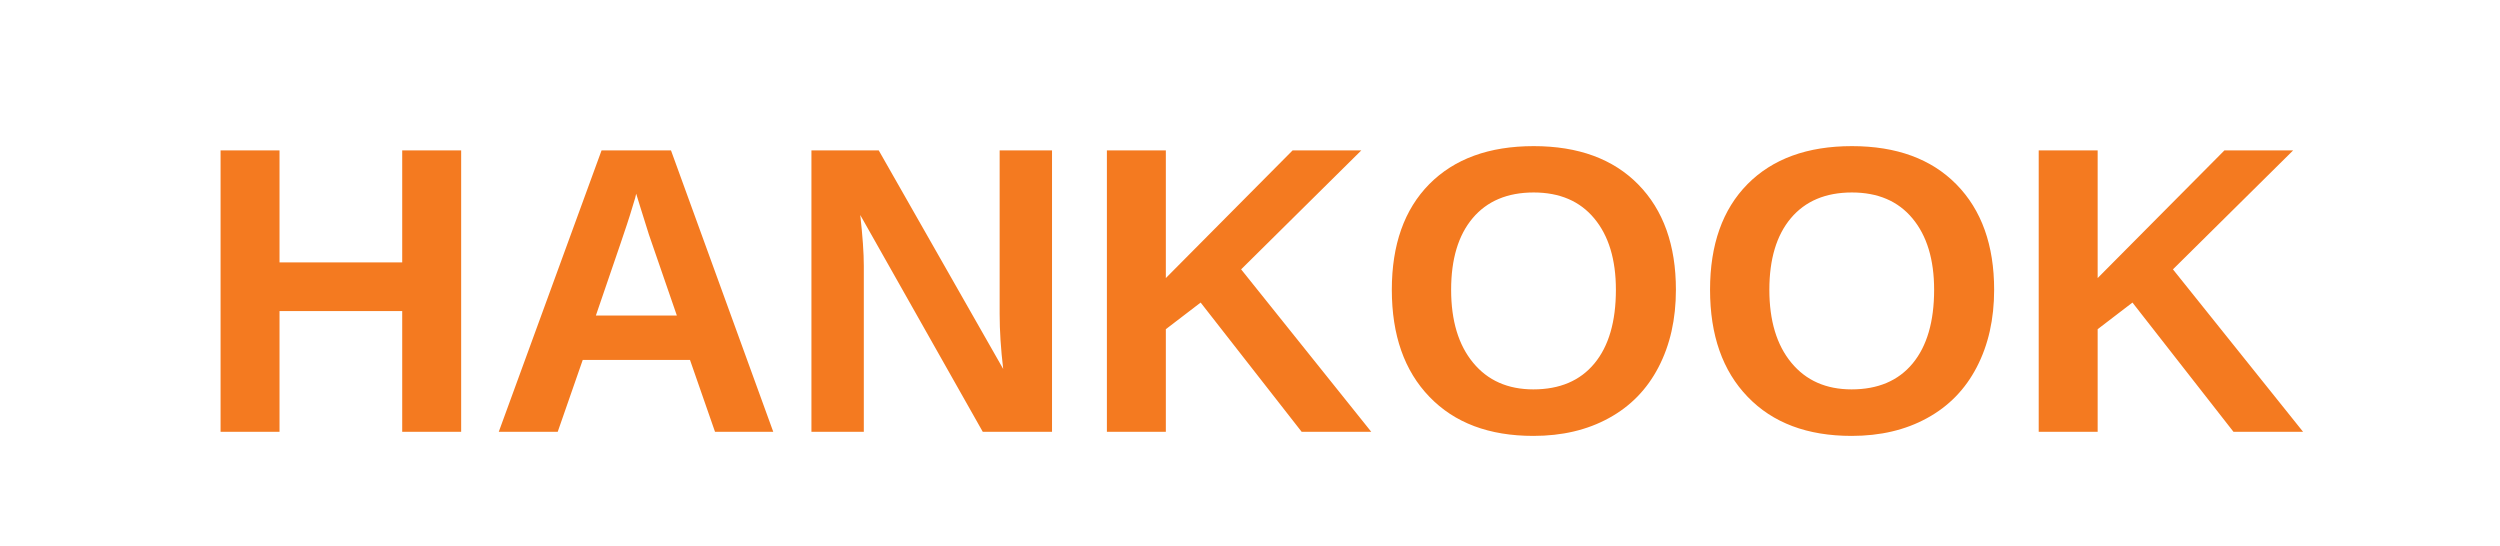
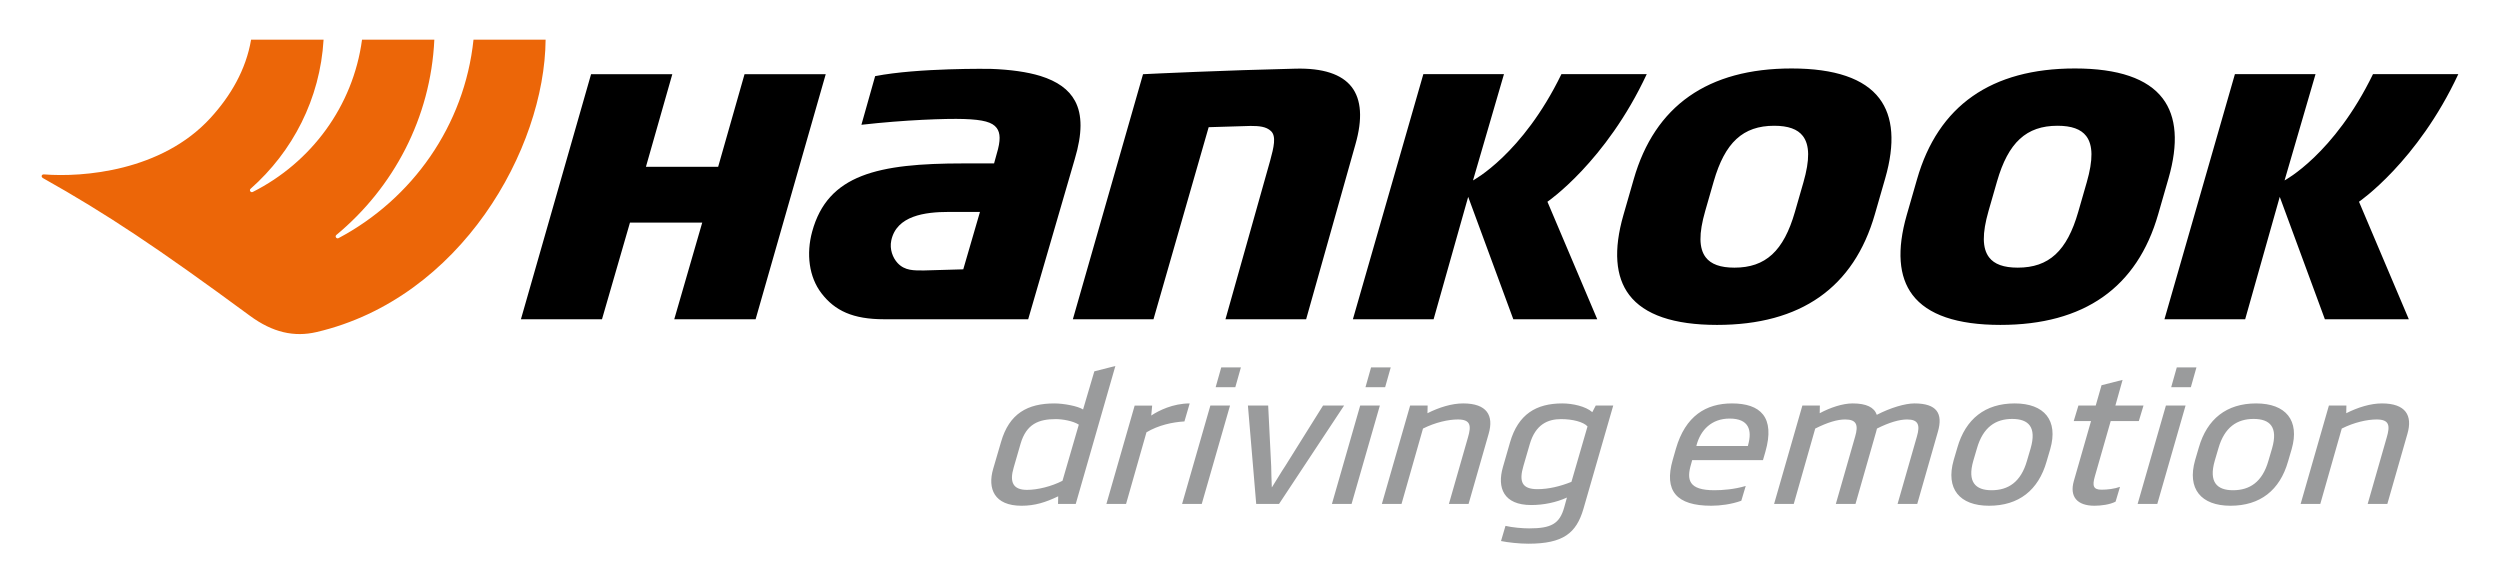
- <svg xmlns="http://www.w3.org/2000/svg" viewBox="0 0 220 48" role="img" aria-label="HANKOOK">
-   <text x="110" y="38" text-anchor="middle" font-family="Arial Black, Arial, sans-serif" font-size="36" font-weight="700" fill="#f47a20">HANKOOK</text>
+ <svg xmlns="http://www.w3.org/2000/svg" width="600" height="140" version="1.1">
+   <path d="m572.96 120.95h-4.719l4.572-15.957c0.818-2.782 0.696-4.321-2.419-4.321-2.265 0-5.382 0.685-8.371 2.181l-5.155 18.097h-4.718l6.786-23.616h4.201l-0.04 1.839c2.793-1.411 5.835-2.353 8.572-2.353 5.71 0 7.383 2.91 6.119 7.274zm-27.66-13.348c1.459-5.092-0.472-7.059-4.436-7.059s-6.987 1.967-8.447 7.059l-0.883 2.995c-1.461 5.092 0.52 7.059 4.389 7.059 4.011 0 7.035-1.967 8.495-7.059zm3.825 3.166c-1.969 6.887-6.68 10.61-13.805 10.61-7.08 0-10.461-4.064-8.491-10.951l0.88-2.995c1.97-6.889 6.679-10.611 13.758-10.611 7.127 0 10.508 4.065 8.538 10.951zm-23.32-17.841h-4.719l1.341-4.749h4.719zm-8.057 28.023h-4.718l6.787-23.616h4.719zm-4.432-19.894h-6.748l-3.811 13.305c-0.636 2.225-0.375 3.166 1.608 3.166 1.462 0 3.131-0.214 4.438-0.685l-1.063 3.551c-1.374 0.729-3.563 0.984-5.075 0.984-4.152 0-6.021-2.182-4.942-5.946l4.126-14.376h-4.154l1.123-3.721h4.154l1.396-4.878 5.052-1.284-1.729 6.162h6.748zm-25.962 6.546c1.459-5.092-0.472-7.059-4.436-7.059s-6.987 1.967-8.448 7.059l-0.882 2.995c-1.461 5.092 0.519 7.059 4.389 7.059 4.011 0 7.035-1.967 8.495-7.059zm3.825 3.166c-1.969 6.887-6.68 10.61-13.805 10.61-7.08 0-10.461-4.064-8.491-10.951l0.88-2.995c1.97-6.889 6.679-10.611 13.759-10.611 7.126 0 10.507 4.065 8.538 10.951zm-31.043 10.182h-4.72l4.636-16.171c0.818-2.781 0.35-4.107-2.341-4.107-1.886 0-4.348 0.726-7.239 2.181l-0.199 0.77-4.956 17.327h-4.719l4.636-16.171c0.818-2.781 0.349-4.107-2.388-4.107-1.888 0-4.203 0.685-7.192 2.181l-5.154 18.097h-4.719l6.787-23.616h4.2l-0.04 1.839c2.555-1.369 5.505-2.353 7.912-2.353 3.303 0 5.17 0.941 5.793 2.738 3.287-1.71 6.807-2.738 9.025-2.738 5.381 0 6.904 2.396 5.635 6.802zm-40.644-13.904 0.069-0.299c0.966-3.508 0.181-6.29-4.445-6.29-4.389 0-6.952 2.782-7.919 6.29l-0.069 0.299zm3.621 3.38h-16.988l-0.259 0.941c-1.13 3.807-0.604 6.288 5.578 6.288 1.982 0 4.83-0.214 7.532-1.026l-1.063 3.551c-2.376 0.855-5.042 1.197-7.214 1.197-8.353 0-11.395-3.551-9.239-11.038l0.761-2.653c2.279-7.872 7.218-10.865 13.447-10.865 6.796 0 10.427 3.25 8.015 11.636zm-42.11-8.086c-0.959-1.069-3.552-1.754-6.336-1.754-3.162 0-6.132 1.24-7.519 5.99l-1.517 5.218c-1.13 3.809-0.365 5.605 3.363 5.605 2.69 0 5.476-0.684 8.151-1.754zm-20.302 9.753 1.712-5.946c1.961-6.761 6.302-9.326 12.531-9.326 2.455 0 5.613 0.684 7.208 2.096l0.824-1.583h4.2l-7.158 24.813c-1.703 5.819-4.863 8.343-13.215 8.343-2.171 0-4.932-0.299-6.559-0.641l1.07-3.637c1.671 0.384 4.015 0.6 5.666 0.6 5.284 0 7.346-1.07 8.445-5.092l0.641-2.31c-2.539 1.156-5.559 1.798-8.579 1.798-6.607 0-8.24-4.109-6.785-9.114m-8.247 8.856h-4.719l4.572-15.957c0.818-2.782 0.696-4.321-2.418-4.321-2.265 0-5.383 0.685-8.372 2.181l-5.155 18.097h-4.718l6.787-23.616h4.2l-0.04 1.839c2.793-1.411 5.835-2.353 8.572-2.353 5.71 0 7.383 2.91 6.119 7.274zm-20.022-28.022h-4.719l1.341-4.749h4.719zm-8.056 28.023h-4.719l6.787-23.616h4.719zm-17.412-3.4e-4h-5.474l-1.991-23.616h4.862l0.723 14.546c0.031 1.497 0.06 3.037 0.148 5.048h0.047c1.279-2.011 2.148-3.551 3.155-5.048l9.093-14.546h5.051zm-10.49-28.022h-4.719l1.341-4.749h4.719zm-8.056 28.023h-4.719l6.787-23.616h4.719zm-4.156-19.809c-2.891 0.172-6.249 0.9-9.111 2.61l-4.9 17.198h-4.719l6.787-23.614h4.2l-0.223 2.395c1.788-1.197 5.216-2.909 9.229-2.909zm-25.349 0.77c-1.396-0.898-3.913-1.326-5.518-1.326-4.107 0-7.07 1.156-8.457 5.904l-1.646 5.689c-1.063 3.551-0.161 5.39 3.189 5.39 2.501 0 5.864-0.813 8.514-2.181zm-20.554 10.611 1.891-6.46c1.967-6.845 6.39-9.241 12.808-9.241 2.218 0 5.663 0.642 6.878 1.454l2.703-9.154 5.051-1.286-9.516 33.115h-4.248l0.041-1.839c-3.033 1.455-5.594 2.267-8.803 2.267-6.559 0-8.193-4.108-6.804-8.856" fill="#9a9b9c" />
+   <path d="m178.69 17.8-6.333 22.231h-17.334l6.333-22.231h-19.496l-16.84 58.82h19.457l6.714-23.191h17.343l-6.713 23.191h19.525l16.831-58.82zm52.494 46.839-9.44 0.27c-2.37 0-4.56 0.102-6.315-1.775-1.169-1.25-1.965-3.326-1.523-5.42 1.262-5.964 8.114-6.851 13.773-6.851h7.512zm26.81-40.424c-1.48-2.746-4.202-4.706-8.317-5.989-3.147-0.96-7.158-1.532-11.947-1.698-0.174 0-17.347-0.273-27.696 1.745l-3.296 11.675c10.435-1.184 20.326-1.522 24.599-1.386 4.633 0.154 6.84 0.756 7.872 2.154 0.891 1.204 0.968 3.005 4e-3 6.192l-0.635 2.311h-7.336c-20.49 0-32.584 2.619-36.33 16.399-1.436 5.299-0.769 10.847 2.233 14.758 3.216 4.202 7.565 6.244 15.022 6.244h34.597l11.179-38.441c1.822-6.084 1.845-10.645 0.052-13.965m242.82 19.555-2.042 7.095c-2.689 9.375-7.032 13.372-14.515 13.372-3.368 0-5.618-0.815-6.878-2.475-1.641-2.155-1.683-5.687-0.137-11.111l2.042-7.104c2.699-9.364 7.043-13.363 14.515-13.363 3.368 0 5.618 0.806 6.889 2.464 1.64 2.165 1.683 5.697 0.127 11.122m18.233-20.147c-3.621-4.775-10.712-7.191-21.066-7.191-20.089 0-32.842 8.948-37.895 26.591l-2.473 8.589c-2.392 8.356-1.924 14.81 1.396 19.176 3.622 4.774 10.713 7.191 21.078 7.191 20.088 0 32.831-8.948 37.884-26.591l2.473-8.588c2.402-8.346 1.935-14.799-1.397-19.176m-86.229 20.147-2.042 7.095c-2.698 9.375-7.032 13.372-14.515 13.372-3.368 0-5.618-0.815-6.889-2.475-1.64-2.155-1.682-5.687-0.127-11.111l2.042-7.104c2.699-9.364 7.034-13.363 14.515-13.363 3.368 0 5.618 0.806 6.889 2.464 1.64 2.165 1.683 5.697 0.127 11.122m18.233-20.147c-3.621-4.775-10.712-7.191-21.066-7.191-20.089 0-32.842 8.948-37.895 26.591l-2.473 8.589c-2.401 8.356-1.924 14.81 1.397 19.176 3.621 4.774 10.712 7.191 21.066 7.191 20.089 0 32.842-8.948 37.895-26.591l2.473-8.588c2.402-8.346 1.924-14.799-1.397-19.176m-79.669 24.795 11.956 28.201h-20.147l-10.828-29.375-8.3 29.375h-19.371l16.909-58.83h19.35l-7.436 25.514s11.876-6.255 21.227-25.514h20.477c-9.828 21.077-23.838 30.628-23.838 30.628m-46.084-13.762-11.827 41.963h-19.36l10.716-38.029c0.895-3.271 1.511-5.888 0.216-7.122-1.16-1.105-2.842-1.243-4.918-1.243l-10.047 0.3-13.242 46.094h-19.351l16.841-58.81c2.296-0.117 19.504-0.932 36.595-1.331 6.556-0.165 11.073 1.311 13.463 4.377 2.358 3.037 2.668 7.686 0.915 13.8m240.86 13.762 11.956 28.201h-20.147l-10.828-29.375-8.3 29.375h-19.371l16.909-58.83h19.35l-7.436 25.514s11.876-6.255 21.227-25.514h20.477c-9.828 21.077-23.838 30.628-23.838 30.628" />
+   <path d="m113.64 9.52c-2.157 20.631-14.694 38.226-32.379 47.627-0.5 0.266-0.963-0.405-0.528-0.764 13.685-11.351 22.635-28.068 23.509-46.863h-17.355c-2.139 15.98-12.223 29.49-26.217 36.546-0.493 0.247-0.936-0.402-0.524-0.765 10.091-8.907 16.684-21.582 17.512-35.78h-17.396c-1.229 7.252-4.946 13.538-9.726 18.768-11.753 12.863-30.73 14.289-39.939 13.569 0 0-0.434-0.07-0.571 0.274-0.147 0.369 0.266 0.602 0.266 0.602 15.31 8.594 27.496 16.726 49.691 33.054 5.451 4.009 10.603 5.168 16.015 3.901 34.599-8.109 54.731-43.89 54.948-70.167z" fill="#ec6608" />
</svg>
